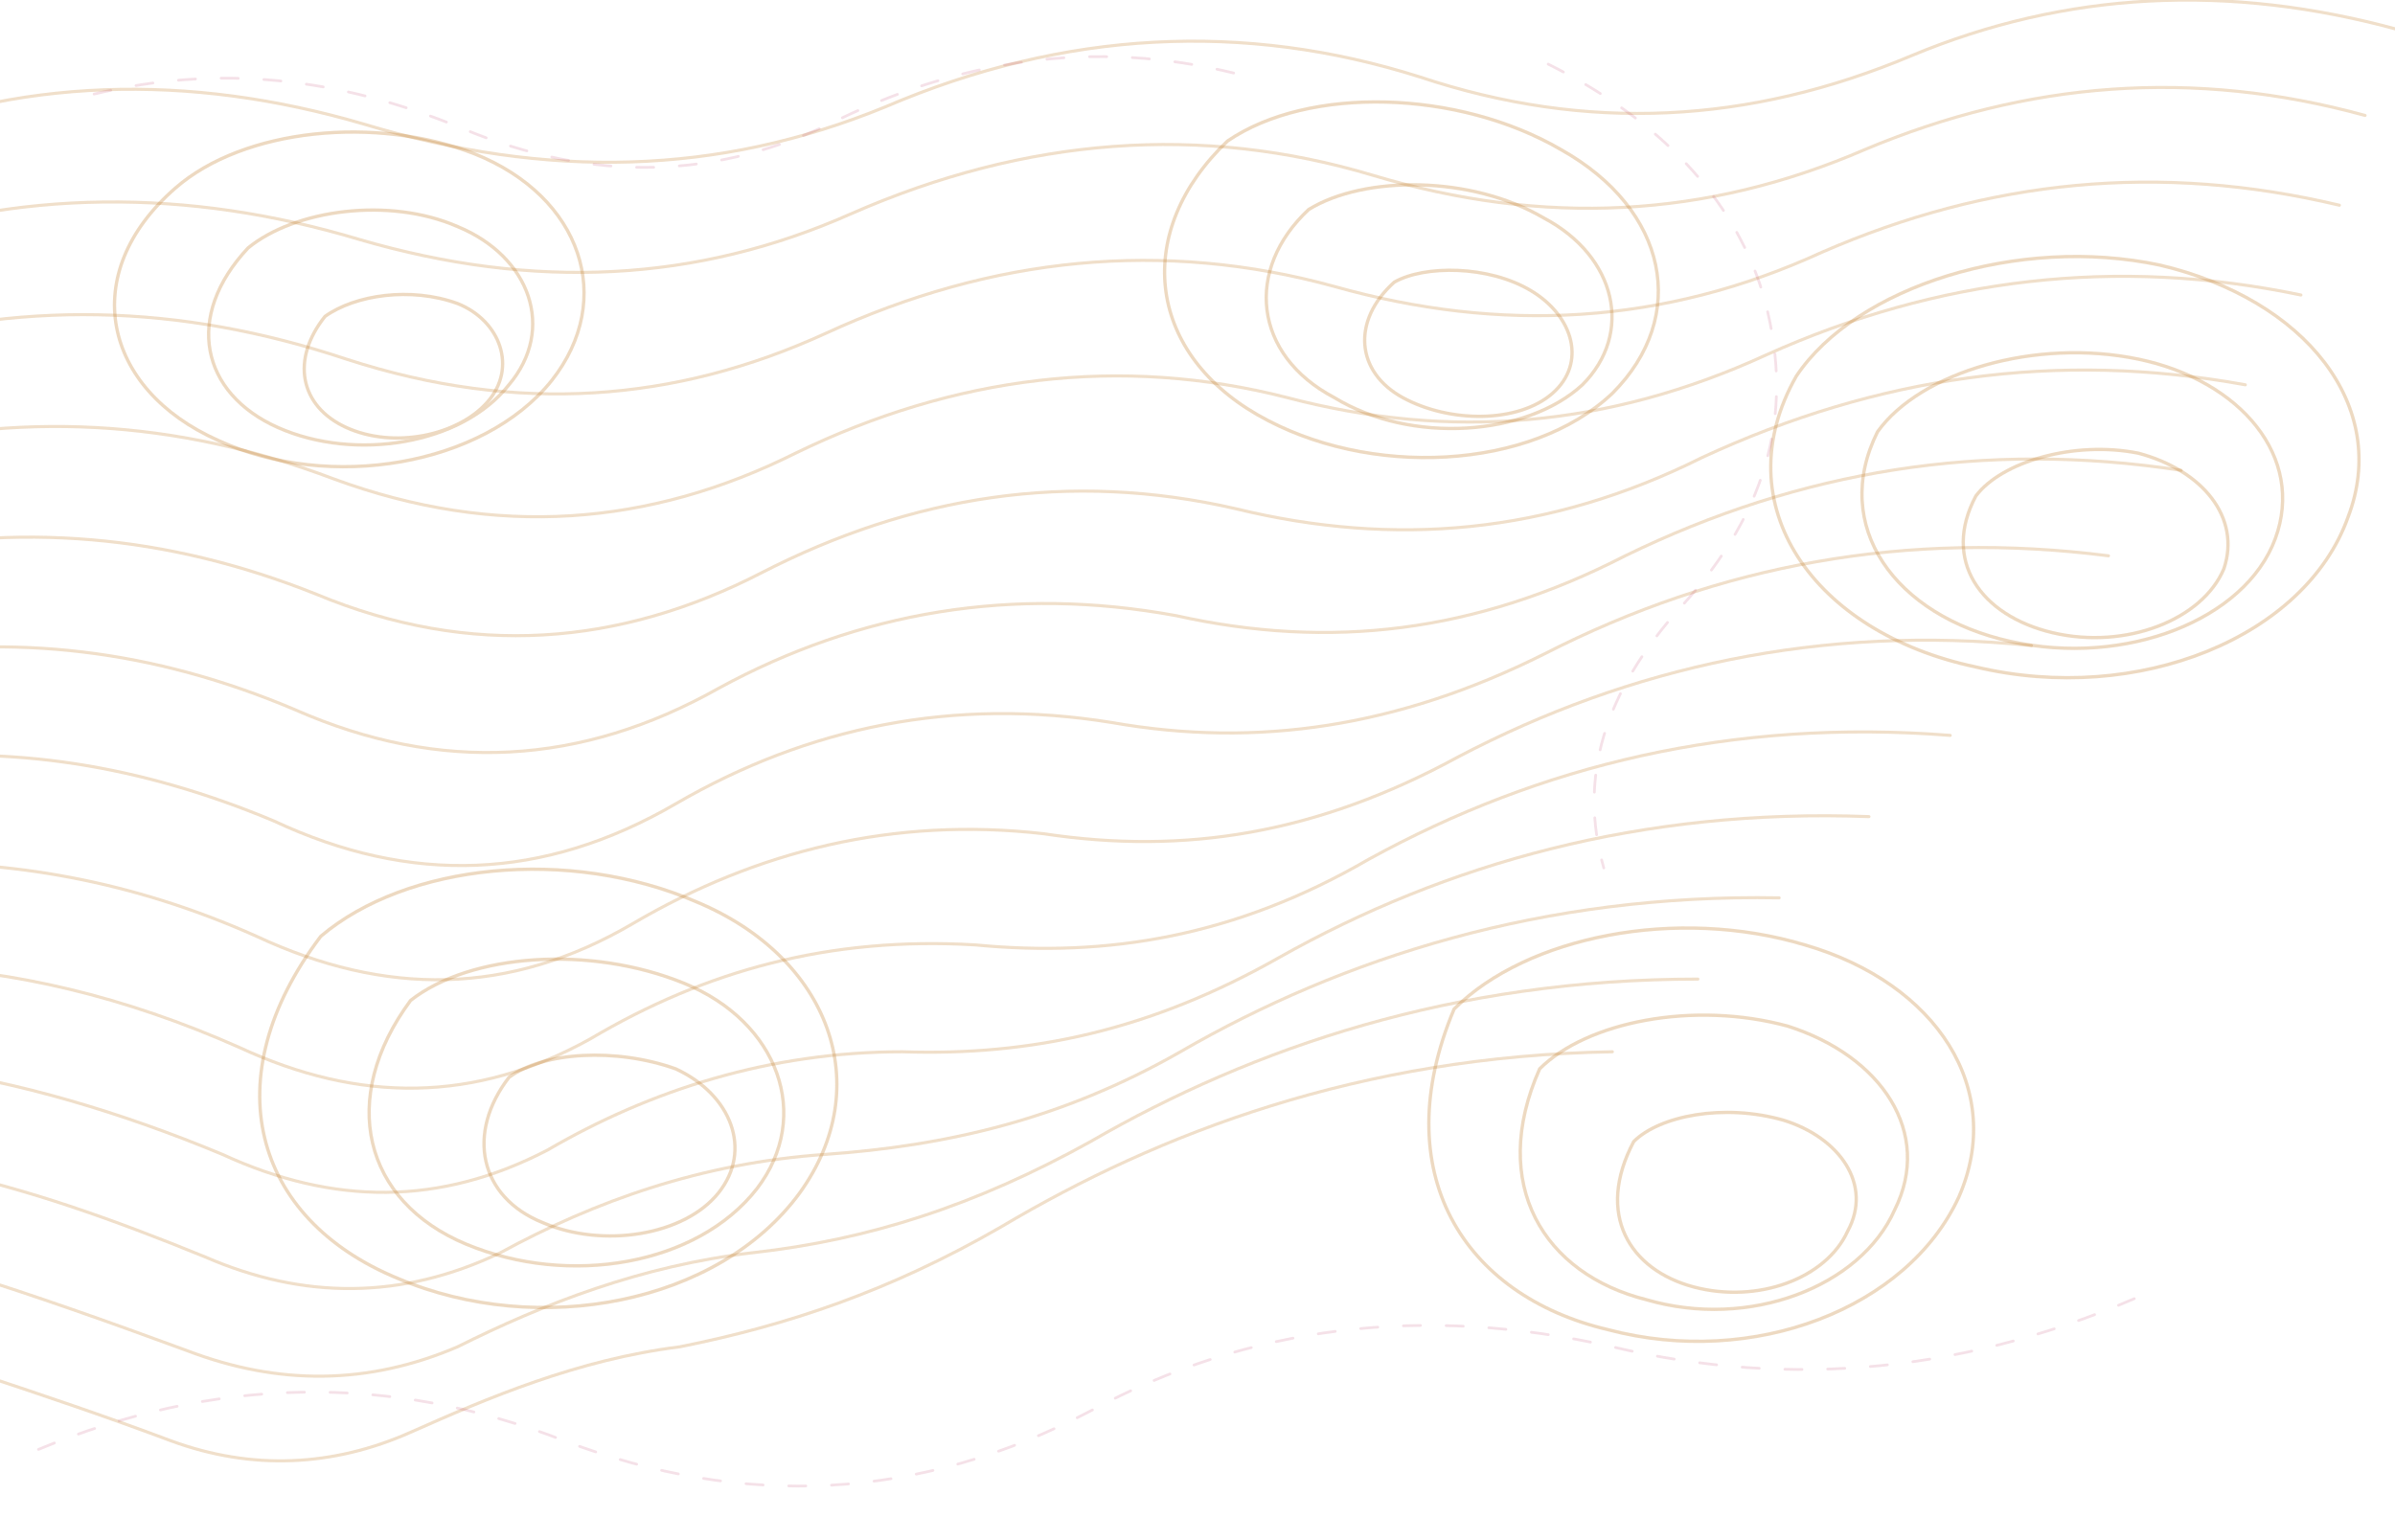
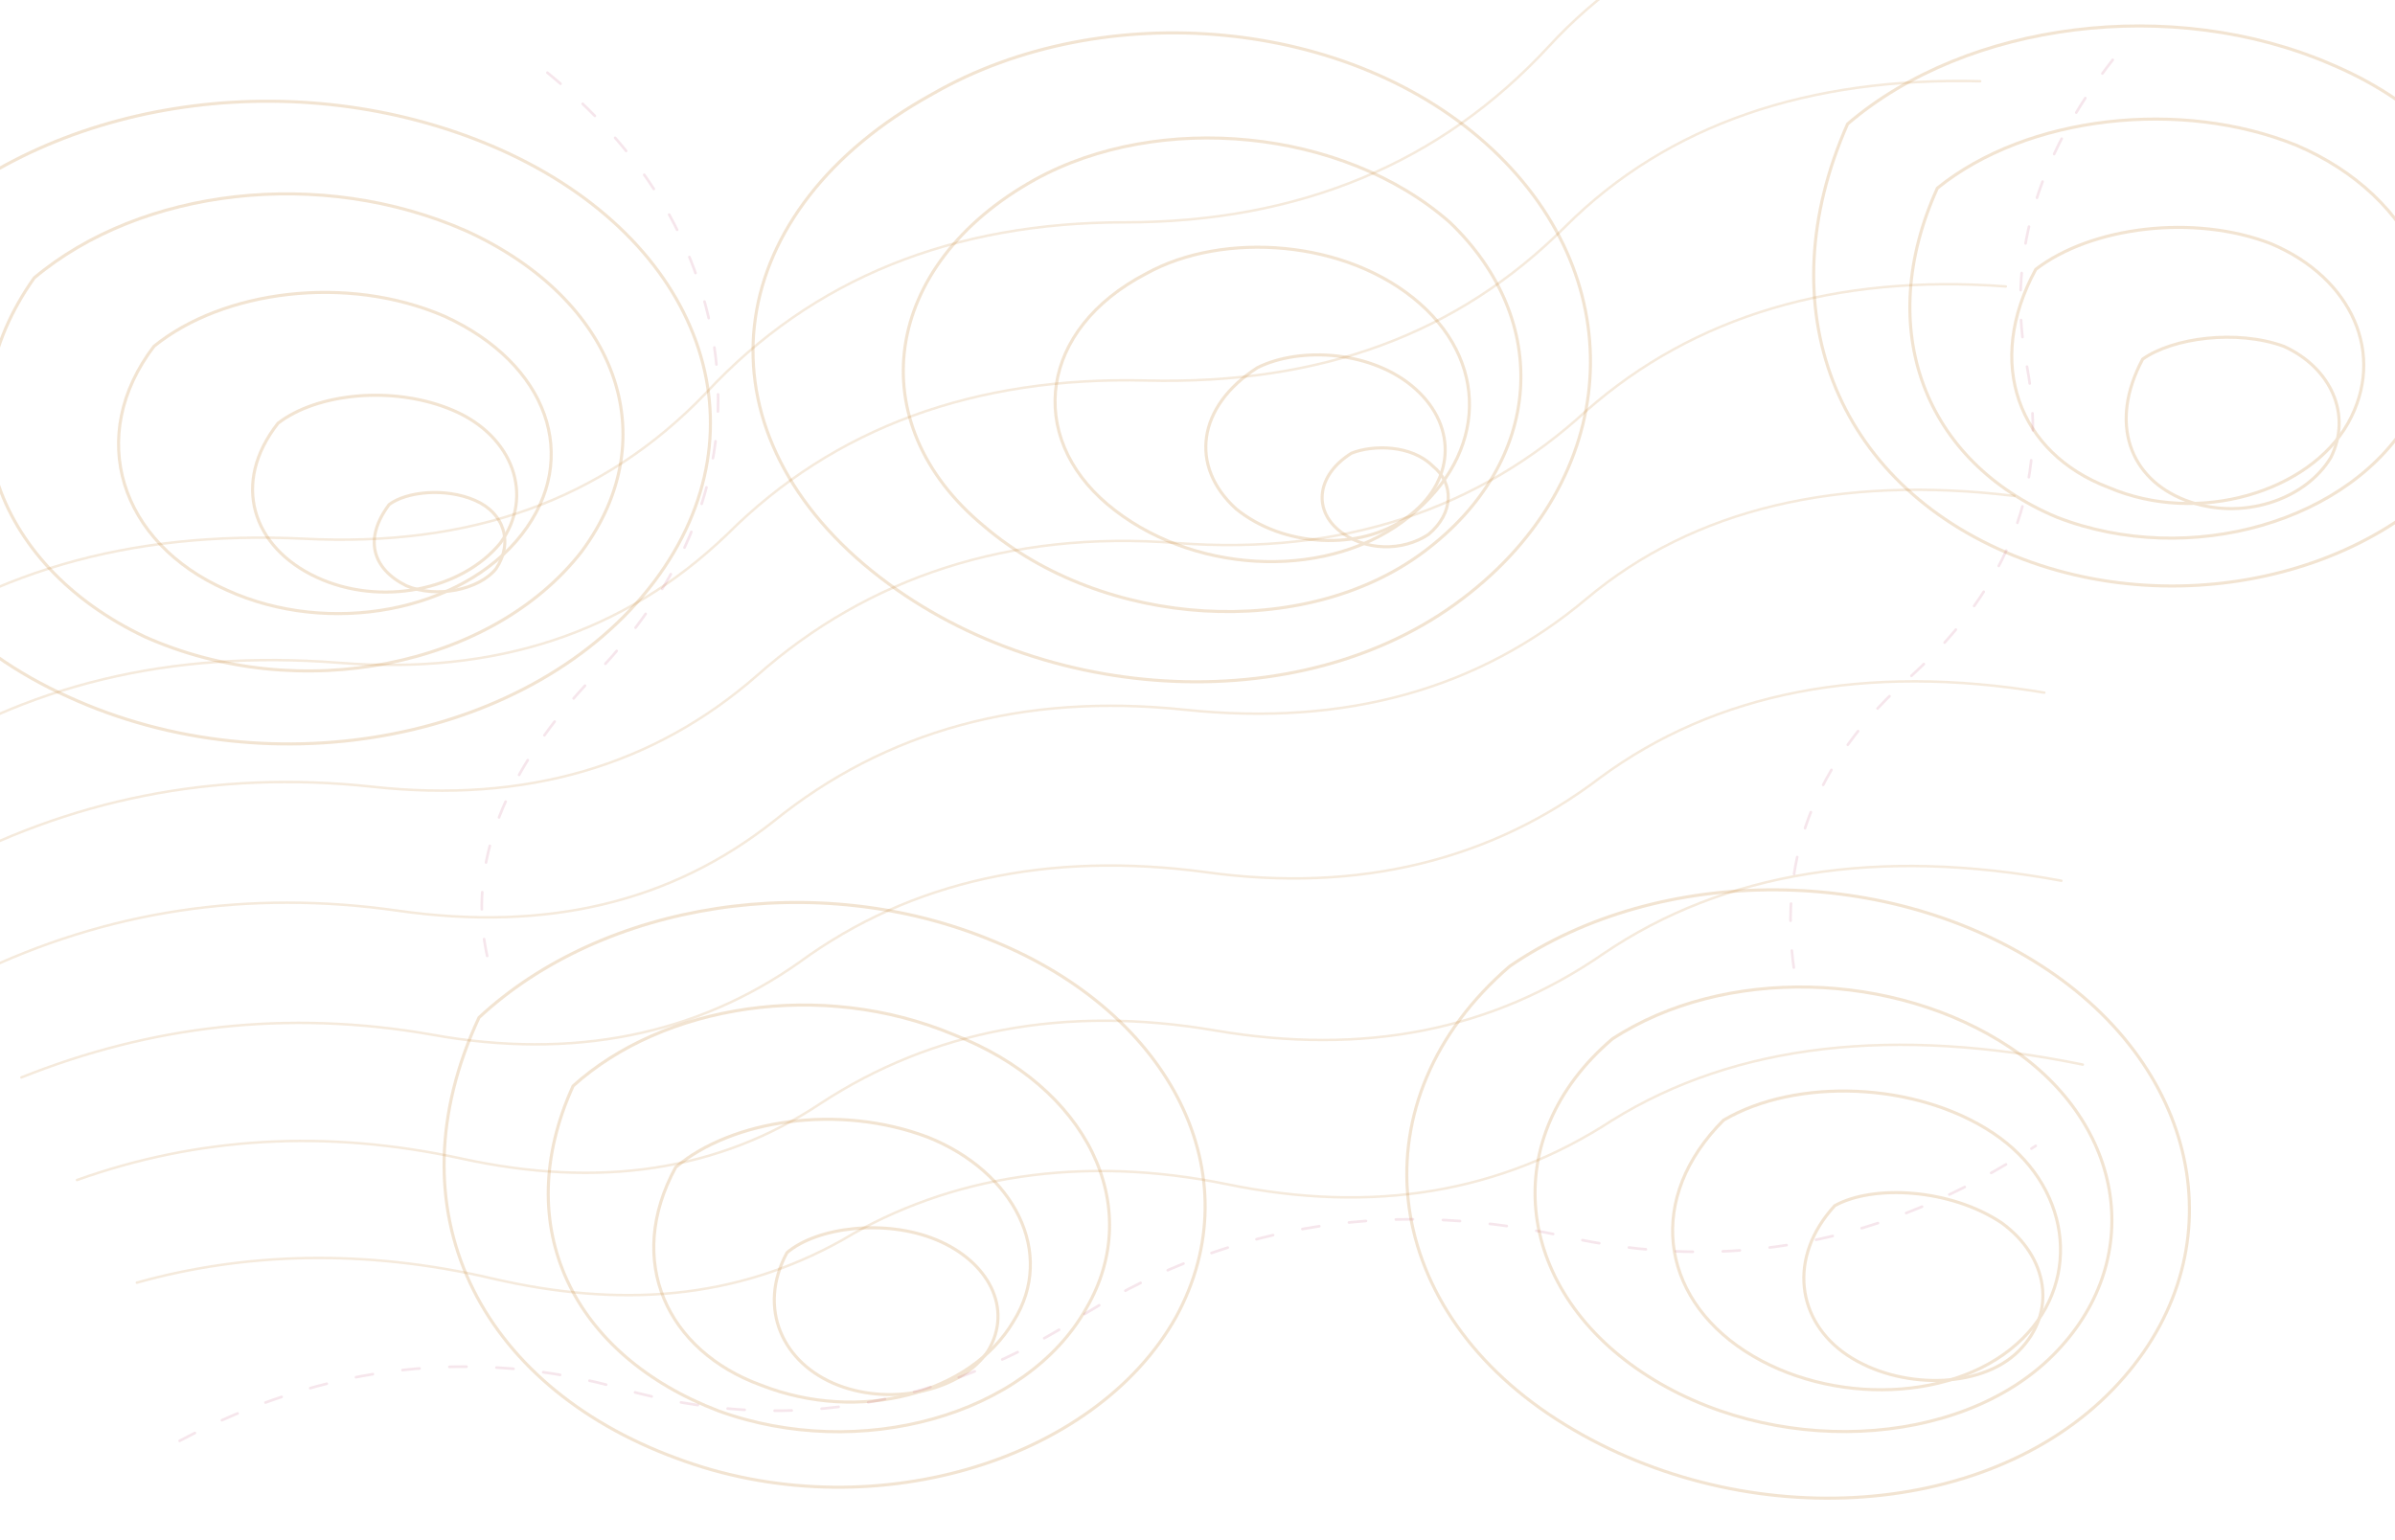
<svg xmlns="http://www.w3.org/2000/svg" width="560" height="360" viewBox="0 0 560 360" fill="none">
-   <g stroke="#C07820" stroke-width="0.72" stroke-linecap="round" stroke-linejoin="round" opacity="0.24">
-     <path d="M-34 34c38-16 78-17 119-5 43 13 83 12 122-4 42-18 84-20 125-7 39 13 77 11 115-5 36-15 74-17 114-6" />
-     <path d="M-35 58c39-14 79-14 119-2 41 12 79 10 115-6 41-18 82-21 122-9 40 12 78 10 115-6 38-16 77-19 117-8" />
-     <path d="M-35 82c39-12 77-11 116 2 40 13 77 10 112-6 39-18 79-22 119-11 39 11 77 9 114-8 39-17 79-21 121-11" />
-     <path d="M-34 106c38-10 75-8 112 6 38 14 74 11 108-6 37-18 76-23 115-13 38 10 75 7 112-10 40-18 82-23 125-14" />
-     <path d="M-32 130c36-8 71-5 106 9 36 15 71 12 104-5 35-18 72-24 111-15 37 9 73 6 109-12 41-19 83-25 127-17" />
-     <path d="M-31 154c34-6 67-2 100 12 34 15 67 13 99-5 33-18 69-24 107-17 36 8 70 4 105-14 41-20 84-27 130-20" />
-     <path d="M-29 178c31-4 62 1 93 14 32 15 63 14 94-4 31-18 65-25 102-19 34 6 67 1 101-16 41-21 85-29 132-23" />
-     <path d="M-26 202c28-1 57 4 86 17 30 14 59 14 88-3 29-17 61-25 96-21 33 5 64 0 97-18 40-21 85-31 134-26" />
-     <path d="M-22 226c25 1 51 7 78 19 28 13 55 13 82-2 27-16 56-24 90-22 31 3 61-2 92-20 40-22 85-33 136-29" />
-     <path d="M-18 250c22 3 46 10 70 20 26 12 51 12 76-1 24-14 52-23 83-23 30 1 58-5 88-22 39-22 85-35 138-33" />
-     <path d="M-13 274c19 4 39 11 61 20 23 10 46 10 69-1 22-12 47-21 76-23 28-2 55-8 83-24 38-22 85-37 140-36" />
-     <path d="M-8 298c16 5 33 11 52 18 21 8 42 8 63-1 20-10 43-19 69-22 27-3 52-11 79-26 38-22 85-38 142-38" />
-     <path d="M-3 322c12 4 27 9 43 15 19 7 38 6 56-2 18-8 39-17 63-20 25-5 49-13 75-28 37-22 84-40 143-41" />
+   <g stroke="#C07820" stroke-width="0.72" stroke-linecap="round" stroke-linejoin="round" opacity="0.2">
+     <path d="M-18 52c34-30 90-37 135-17 47 21 63 65 36 101-28 37-89 49-137 27-49-22-64-72-34-111Z" />
+     <path d="M8 65c25-21 67-26 101-11 35 16 47 48 27 75-21 27-66 36-102 20-36-17-48-53-26-84Z" />
+     <path d="M36 81c16-13 45-17 68-7 24 11 32 33 18 51-14 18-45 24-69 13-25-11-33-36-17-57Z" />
+     <path d="M65 99c9-7 27-9 41-3 14 6 19 20 11 31-9 11-28 15-43 8-15-7-20-22-9-36Z" />
+     <path d="M91 118c4-3 13-4 20-1 7 3 9 10 5 16-4 5-14 7-21 4-8-4-10-11-4-19Z" />
+     <path d="M218 22c40-23 98-18 131 13 33 31 30 77-7 105-38 29-101 25-140-8-40-34-33-83 16-110Z" />
+     <path d="M242 42c29-16 72-12 97 10 24 23 22 56-6 77-28 21-75 18-103-6-29-24-24-61 12-81Z" />
+     <path d="M268 64c18-10 47-8 64 7 17 15 15 37-4 51-19 14-50 12-69-4-19-16-16-41 9-54Z" />
+     <path d="M294 86c10-5 27-4 37 5 10 9 9 22-2 30-11 8-29 7-40-2-11-10-9-24 5-33Z" />
+     <path d="M316 106c5-2 14-2 19 3 5 4 5 11-1 16-6 4-15 4-21-1-6-5-5-13 3-18Z" />
+     <path d="M432 29c28-24 76-30 113-14 38 16 54 52 37 84-18 33-69 48-111 31-42-17-58-58-39-101Z" />
+     <path d="M453 44c21-17 57-21 84-10 28 12 40 39 27 63-14 25-52 36-83 24-31-13-43-44-28-77Z" />
+     <path d="M476 63c13-10 37-13 55-6 19 8 27 26 18 42-9 16-35 24-56 15-21-8-29-29-17-51Z" />
+     <path d="M501 84c7-5 22-7 33-3 11 5 16 16 11 26-6 10-21 15-34 10-13-5-18-18-10-33Z" />
+     <path d="M112 238c29-27 79-35 120-18 42 17 61 55 43 88-19 34-72 50-117 33-46-17-67-58-46-103Z" />
+     <path d="M134 254c21-19 58-25 89-12 31 12 45 40 31 64-14 25-53 36-86 24-34-13-49-43-34-76Z" />
+     <path d="M158 273c13-11 38-15 59-7 20 8 30 27 20 43-10 17-36 24-59 15-22-8-32-29-20-51Z" />
+     <path d="M184 293c7-6 23-8 35-3 12 5 18 16 12 26-6 9-22 13-35 8-13-5-19-18-12-31Z" />
+     <path d="M353 226c35-24 89-24 126 1 37 25 44 68 15 98-30 31-88 34-130 7-42-27-47-75-11-106Z" />
+     <path d="M377 243c26-17 66-16 93 2 27 18 32 50 10 72-22 22-66 24-96 4-30-20-34-55-7-78Z" />
+     <path d="M403 262c17-10 45-9 63 3 18 12 21 34 7 48-15 15-45 16-65 3-20-13-23-36-5-54Z" />
+     <path d="M429 282c9-5 27-4 39 4 11 8 13 21 4 30-9 9-28 9-40 1-12-8-14-23-3-35Z" />
  </g>
-   <g stroke="#C07820" stroke-width="0.78" stroke-linecap="round" stroke-linejoin="round" opacity="0.28">
-     <path d="M41 44c16-14 47-17 70-8 25 10 33 34 18 53-16 20-52 26-78 14-27-12-33-39-10-59Z" />
-     <path d="M58 58c11-9 33-12 49-5 17 7 23 24 12 37-11 14-36 18-54 10-18-8-22-26-7-42Z" />
-     <path d="M76 74c7-5 20-7 31-3 10 4 14 15 7 23-7 8-22 11-33 6-11-5-13-16-5-26Z" />
-     <path d="M287 33c19-13 54-12 78 2 25 14 30 39 12 57-19 18-57 20-83 5-26-15-29-43-7-64Z" />
-     <path d="M306 49c13-8 38-8 55 2 17 9 21 27 9 39-13 12-40 14-58 3-19-10-21-30-6-44Z" />
-     <path d="M326 66c7-4 22-4 32 2 10 6 13 17 5 24-8 7-24 7-35 1-11-6-12-18-2-27Z" />
-     <path d="M420 88c14-21 52-33 85-26 34 8 54 33 44 59-10 28-49 44-87 35-38-8-59-38-42-68Z" />
-     <path d="M439 101c10-14 37-22 61-17 24 5 39 23 32 42-7 19-35 30-62 24-27-6-42-27-31-49Z" />
-     <path d="M462 116c6-8 23-13 38-10 15 4 24 15 20 27-5 12-23 19-40 15-17-4-26-17-18-32Z" />
-     <path d="M75 219c20-17 58-21 88-8 31 13 42 43 24 68-19 26-61 34-94 20-34-14-43-47-18-80Z" />
-     <path d="M96 234c14-11 42-13 64-4 22 9 30 31 17 48-14 18-44 23-68 13-24-10-30-34-13-57Z" />
-     <path d="M119 252c8-6 25-7 39-2 13 6 18 19 10 29-8 10-27 13-41 7-15-6-18-21-8-34Z" />
-     <path d="M340 236c17-17 52-24 82-15 31 9 47 34 36 59-12 26-48 40-82 31-34-8-52-37-36-75Z" />
-     <path d="M360 250c11-11 36-16 58-10 22 7 34 25 25 43-8 18-34 28-58 21-24-6-37-27-25-54Z" />
-     <path d="M382 267c6-6 21-9 35-5 13 4 21 15 15 26-5 11-21 17-36 13-15-4-23-17-14-34Z" />
+   <g stroke="#C07820" stroke-width="0.58" stroke-linecap="round" stroke-linejoin="round" opacity="0.16">
+     <path d="M-32 156c28-22 62-32 103-30 39 2 70-9 94-34 25-27 58-40 98-40 41 0 74-14 99-41 23-25 55-38 95-38" />
+     <path d="M-24 180c30-20 64-28 103-25 37 3 67-7 91-30 25-25 58-37 98-36 41 1 73-11 98-36 24-24 57-35 97-34" />
+     <path d="M-15 204c31-17 65-24 102-20 36 4 66-5 90-26 26-23 59-34 98-31 39 3 71-8 96-31 25-22 58-32 98-29" />
+     <path d="M-6 228c31-15 64-20 99-15 35 5 64-2 88-21 26-21 58-30 96-26 38 4 69-5 94-26 25-21 59-29 100-24" />
+     <path d="M5 252c30-12 62-16 96-10 33 6 62 0 86-17 26-19 58-26 95-21 36 5 67-3 92-22 27-20 62-27 104-20" />
+     <path d="M18 276c28-10 58-12 90-5 32 7 60 3 84-13 26-17 57-23 92-17 35 6 65 0 91-18 28-19 64-25 107-17" />
+     <path d="M32 300c25-7 53-8 83-1 30 7 57 5 82-9 25-15 56-20 90-13 34 7 64 2 90-15 29-18 66-22 110-13" />
  </g>
-   <g stroke="#A8003C" stroke-width="0.64" stroke-linecap="round" stroke-linejoin="round" stroke-dasharray="4 6" opacity="0.12">
-     <path d="M22 22c29-7 57-4 86 8 31 13 60 12 88-2 31-15 63-19 96-10" />
-     <path d="M362 15c26 13 43 31 50 53 8 27 2 51-19 74-18 20-24 40-18 61" />
-     <path d="M9 339c41-17 82-18 123-2 42 16 83 14 123-7 37-20 78-25 122-15 42 10 84 6 126-13" />
+   <g stroke="#A8003C" stroke-width="0.62" stroke-linecap="round" stroke-linejoin="round" stroke-dasharray="4 7" opacity="0.1">
+     <path d="M42 337c34-18 69-22 104-12 36 10 71 5 105-16 34-22 72-29 114-20 39 9 76 2 111-21" />
+     <path d="M128 17c22 18 35 39 39 64 4 27-5 53-28 77-21 22-30 44-25 66" />
+     <path d="M494 14c-18 23-25 47-20 72 5 27-4 51-27 72-23 20-32 44-27 72" />
  </g>
</svg>
